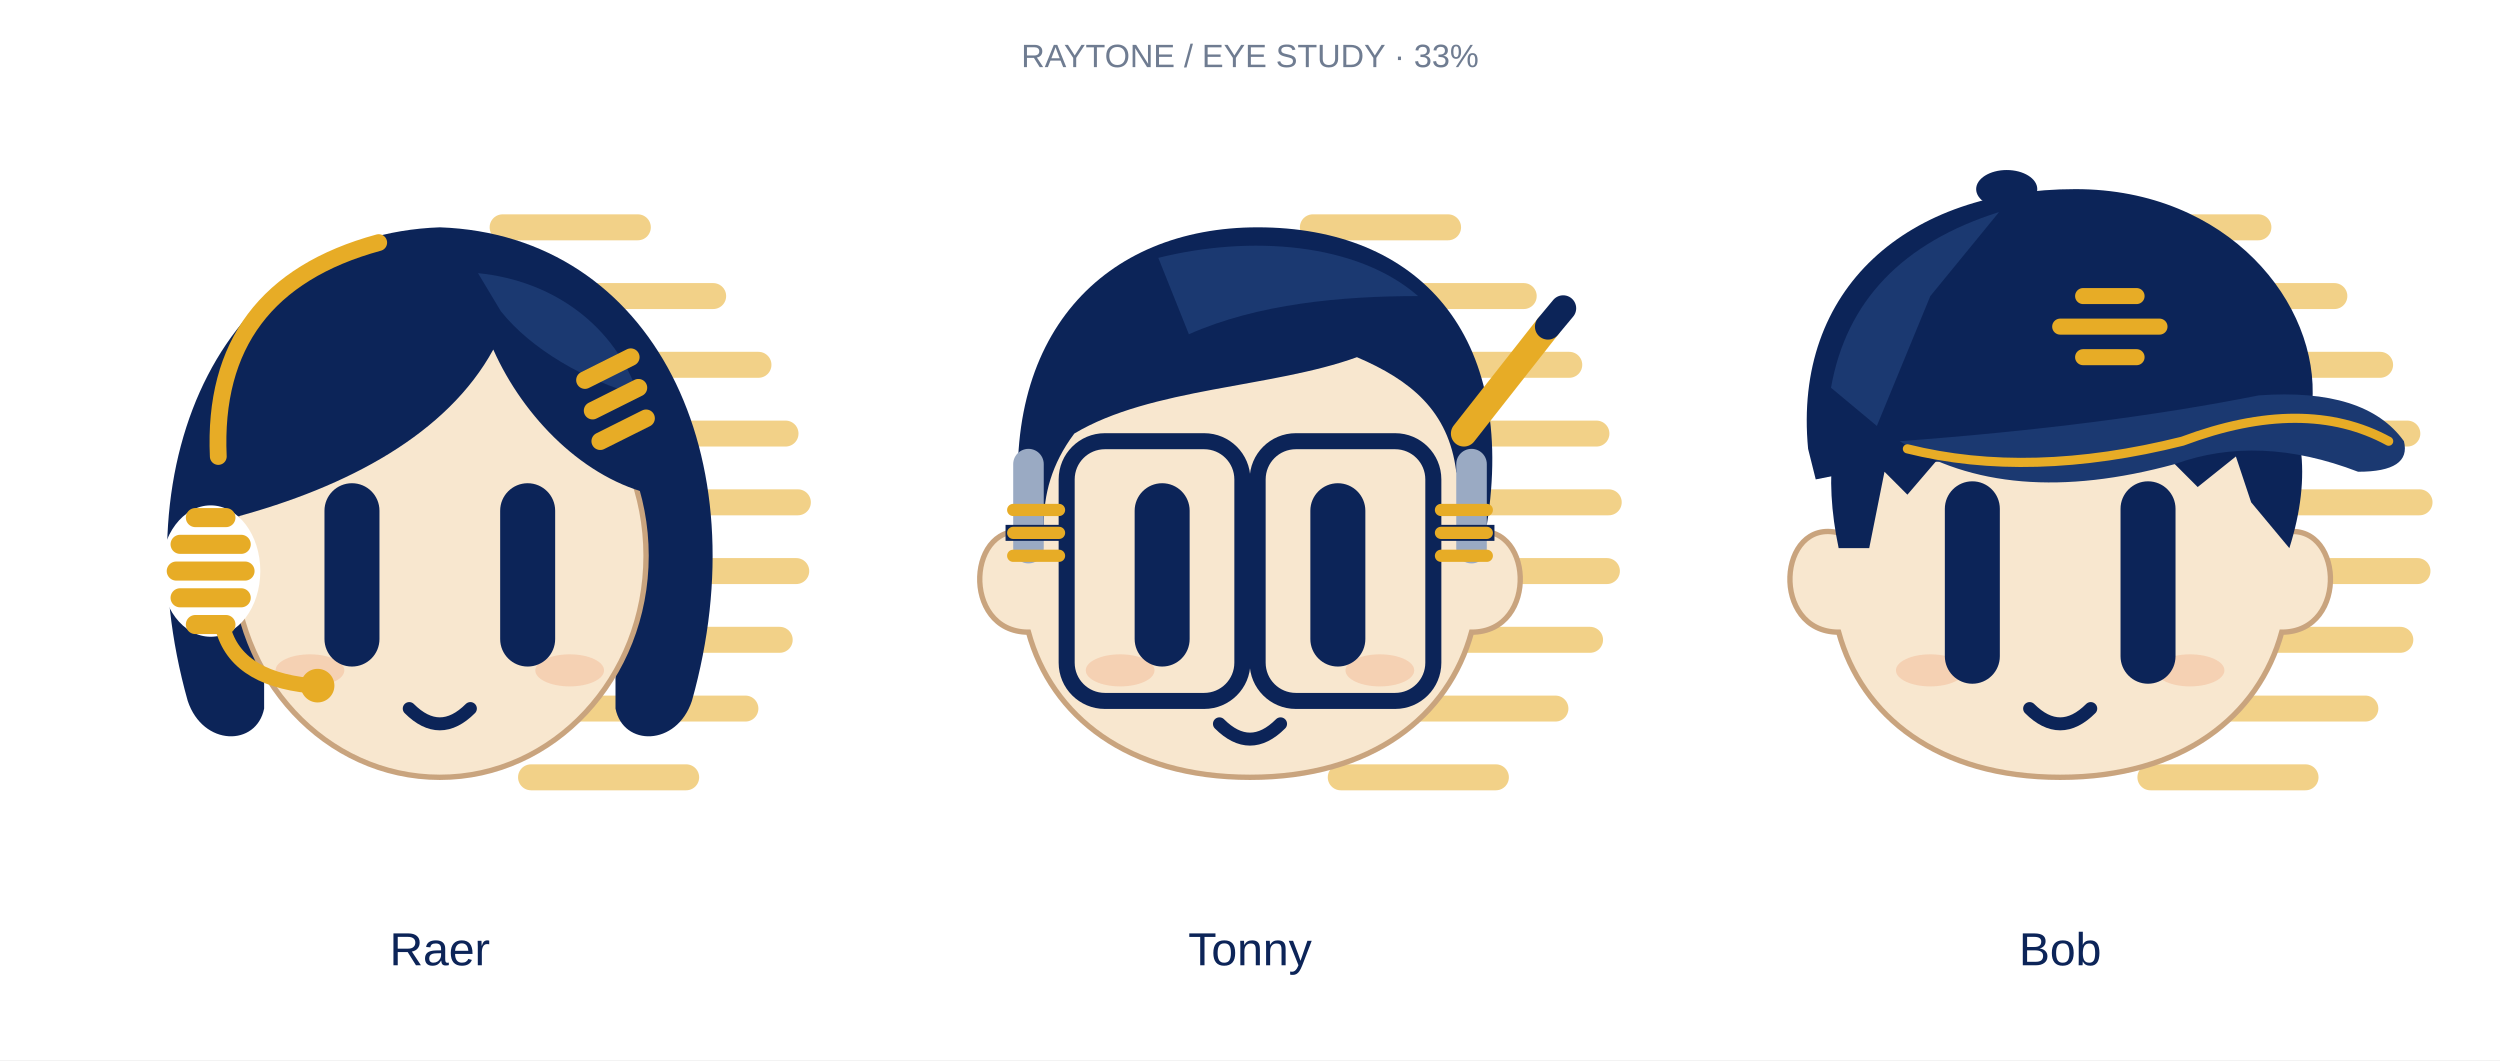
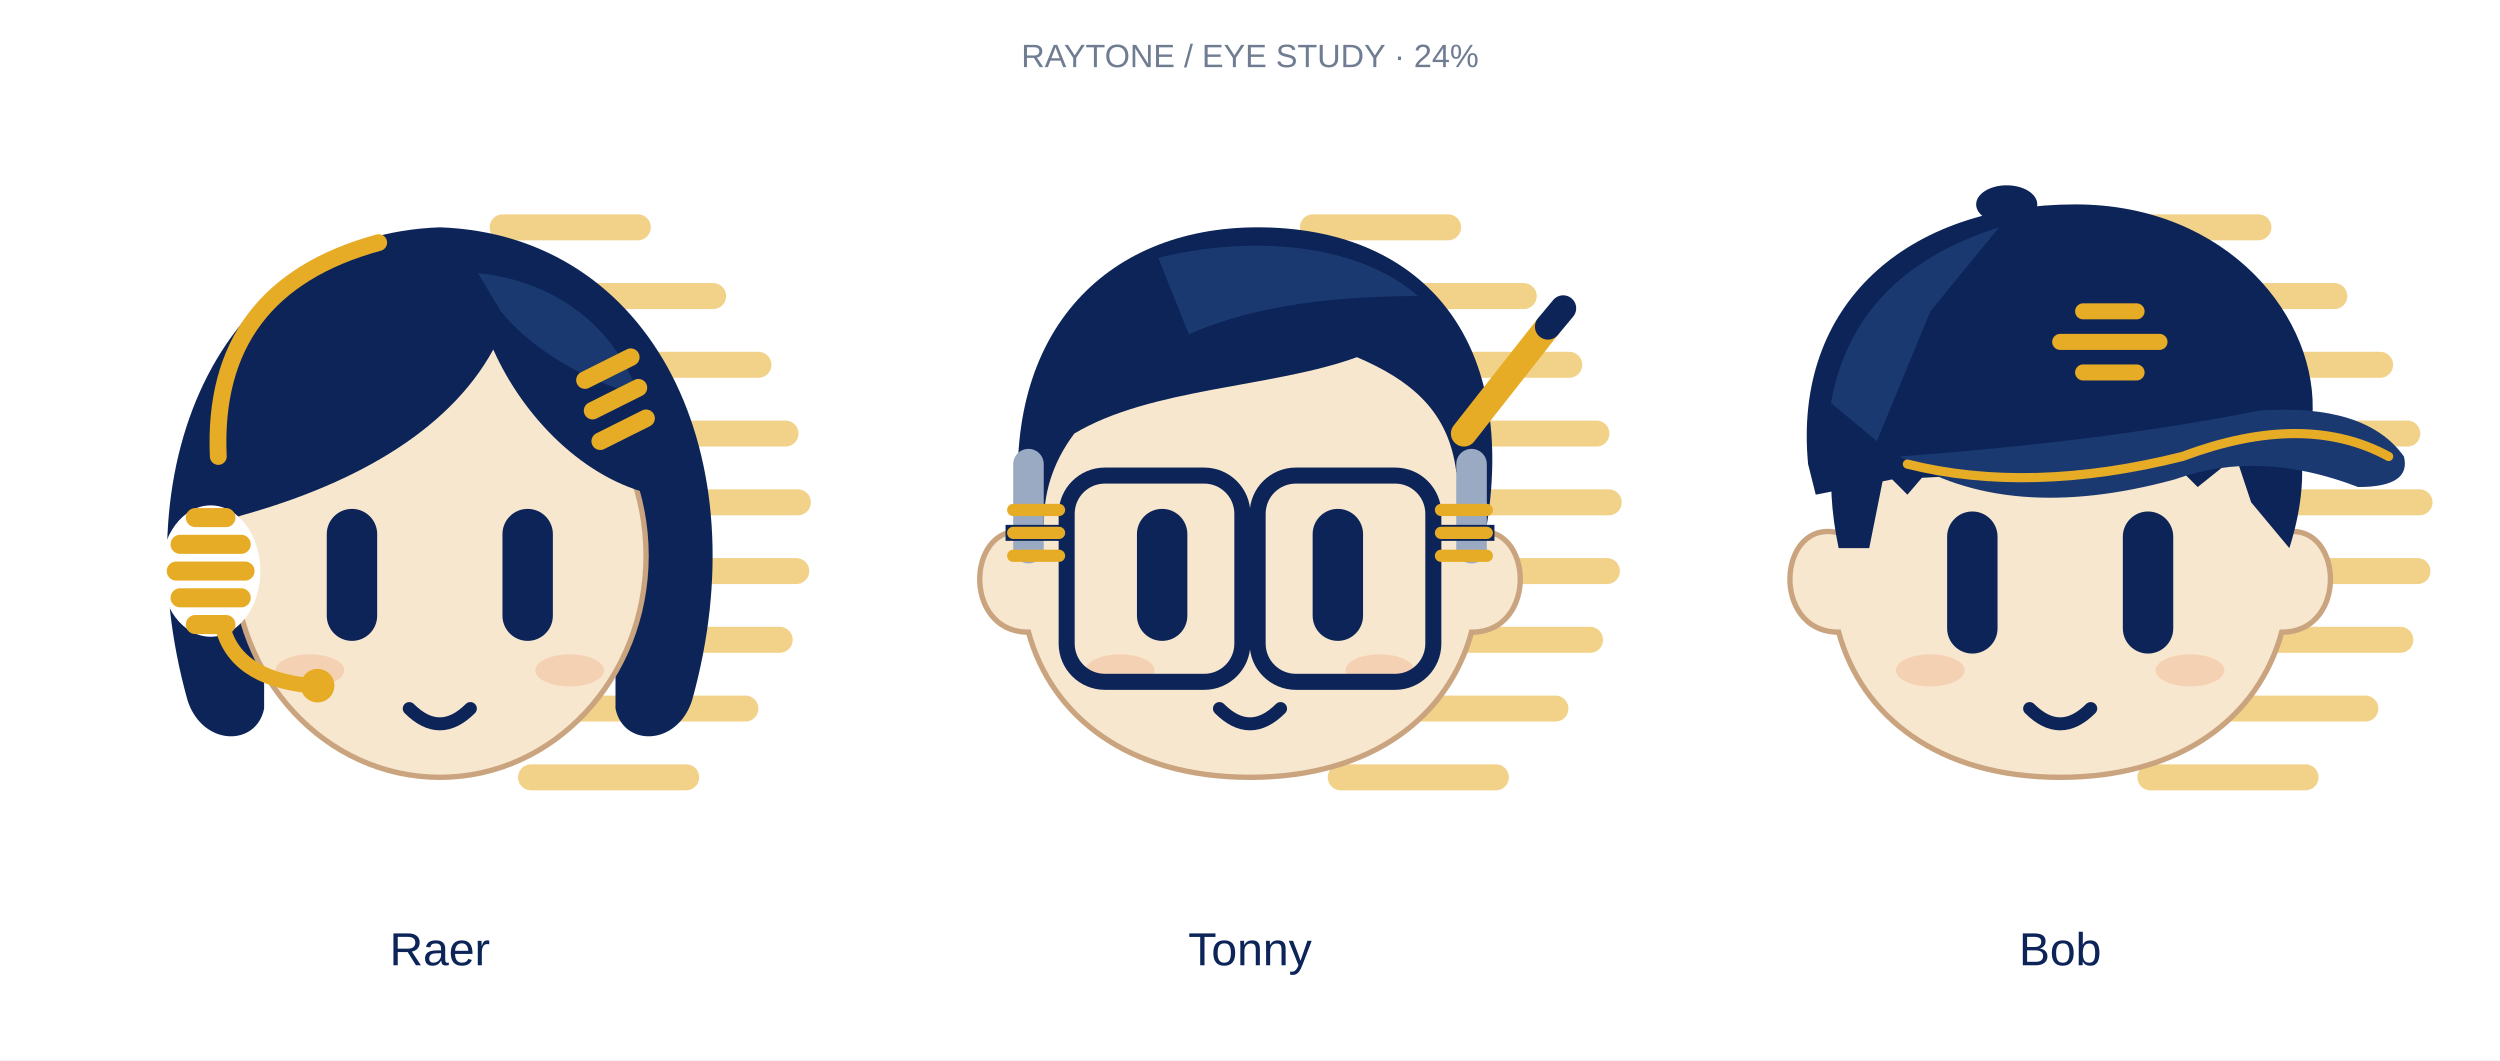
<svg xmlns="http://www.w3.org/2000/svg" width="1080" height="458" viewBox="0 0 1080 458">
  <rect width="1080" height="458" fill="white" />
  <style>.happy-eye,.glint,.mouth&gt;*{opacity:0}.mouth&gt;.m-smile{opacity:1}text{font-family:Arial,sans-serif;font-size:20px;fill:#0C2458}</style>
-   <text x="540" y="29" text-anchor="middle" style="font-size:14px;fill:#6F7C91">RAYTONE / EYE STUDY · 33%</text>
+   <text x="540" y="29" text-anchor="middle" style="font-size:14px;fill:#6F7C91">RAYTONE / EYE STUDY · 24%</text>
  <g transform="translate(25 52)">
    <svg width="330" height="330" viewBox="0 0 400 400" fill="none" aria-hidden="true">
      <g class="halo" transform="scale(4)" opacity=".55">
        <line class="ray" style="--i:0" x1="58.222" x2="75.923" y1="14" y2="14" stroke="#E7AC26" stroke-width="3.4" stroke-linecap="round" transform="translate(0 0)" />
        <line class="ray" style="--i:1" x1="56.285" x2="85.707" y1="23" y2="23" stroke="#E7AC26" stroke-width="3.4" stroke-linecap="round" transform="translate(0.07629543 0)" />
        <line class="ray" style="--i:2" x1="65.256" x2="91.425" y1="32" y2="32" stroke="#E7AC26" stroke-width="3.4" stroke-linecap="round" transform="translate(0.2885503 0)" />
        <line class="ray" style="--i:3" x1="59.146" x2="94.665" y1="41" y2="41" stroke="#E7AC26" stroke-width="3.4" stroke-linecap="round" transform="translate(0.5904959 0)" />
        <line class="ray" style="--i:4" x1="64.868" x2="95.957" y1="50" y2="50" stroke="#E7AC26" stroke-width="3.4" stroke-linecap="round" transform="translate(0.9163119 0)" />
        <line class="ray" style="--i:5" x1="57.456" x2="95.464" y1="59" y2="59" stroke="#E7AC26" stroke-width="3.4" stroke-linecap="round" transform="translate(1.194975 0)" />
        <line class="ray" style="--i:6" x1="65.801" x2="93.128" y1="68" y2="68" stroke="#E7AC26" stroke-width="3.4" stroke-linecap="round" transform="translate(1.36574 0)" />
        <line class="ray" style="--i:7" x1="59.723" x2="88.613" y1="77" y2="77" stroke="#E7AC26" stroke-width="3.4" stroke-linecap="round" transform="translate(1.391382 0)" />
        <line class="ray" style="--i:8" x1="60.675" x2="80.984" y1="86" y2="86" stroke="#E7AC26" stroke-width="3.4" stroke-linecap="round" transform="translate(1.266312 0)" />
      </g>
      <g class="drag-group">
        <g class="follow-group" transform="translate(0 0) rotate(0 200 235)">
          <g class="action-group">
            <g class="gesture-group">
              <g class="breath">
                <g transform="scale(4)">
                  <path d="M17 76C8 44 22 15 50 14C78 15 92 44 83 76C81 82 74 82 73 77V52H27V77C26 82 19 82 17 76Z" fill="#0C2458" />
                  <ellipse cx="50" cy="57" rx="27" ry="29" fill="#F8E7CF" stroke="#C9A47E" stroke-width=".7" />
                  <g fill="#F4C7A7" opacity=".7">
                    <ellipse cx="33" cy="72" rx="4.5" ry="2.1" />
                    <ellipse cx="67" cy="72" rx="4.5" ry="2.1" />
                  </g>
                  <path d="M23 52C21 30 35 18 52 18C69 18 80 30 78 49C69 47 61 39 57 30C51 41 38 48 23 52Z" fill="#0C2458" />
                  <path d="M55 20C65 21 73 27 76 36C69 34 62 30 58 25Z" fill="#1B3971" />
                  <path d="M21 44Q20 22 42 16" stroke="#E7AC26" stroke-width="2.2" stroke-linecap="round" />
                  <g stroke="#E7AC26" stroke-width="2.3" stroke-linecap="round">
                    <path d="M69 34L75 31M70 38L76 35M71 42L77 39" />
                  </g>
                  <ellipse cx="20" cy="59" rx="6.5" ry="8.6" fill="#FFF" />
                  <g stroke="#E7AC26" stroke-width="2.5" stroke-linecap="round">
                    <path d="M18 52H22M16 55.5H24M15.5 59H24.5M16 62.5H24M18 66H22" />
                  </g>
                  <path d="M21.5 66Q23 73 33 74" stroke="#E7AC26" stroke-width="2" stroke-linecap="round" />
                  <circle class="mic" cx="34" cy="74" r="2.2" fill="#E7AC26" />
                </g>
                <g>
                  <g class="gaze" transform="translate(0 0)">
                    <g class="thinking-gaze">
                      <g transform="scale(4)">
                        <g transform="translate(38.5 59.5)">
                          <g class="blink" transform="scale(1 1)">
                            <g class="expression">
-                               <rect class="open-eye" x="-3.6" y="-12" width="7.2" height="24" rx="3.6" fill="#0C2458" />
+                               <rect class="open-eye" x="-3.3" y="-8.64" width="6.6" height="17.28" rx="3.3" fill="#0C2458" />
                              <path class="happy-eye" d="M-5.2 1Q0-6.4 5.2 1" stroke="#0C2458" stroke-width="3.4" stroke-linecap="round" />
                            </g>
                          </g>
                        </g>
                        <g transform="translate(61.5 59.5)">
                          <g class="blink" transform="scale(1 1)">
                            <g class="expression">
-                               <rect class="open-eye" x="-3.6" y="-12" width="7.2" height="24" rx="3.6" fill="#0C2458" />
+                               <rect class="open-eye" x="-3.3" y="-8.64" width="6.6" height="17.28" rx="3.3" fill="#0C2458" />
                              <path class="happy-eye" d="M-5.2 1Q0-6.4 5.2 1" stroke="#0C2458" stroke-width="3.4" stroke-linecap="round" />
                            </g>
                          </g>
                        </g>
                      </g>
                    </g>
                  </g>
                </g>
                <g transform="scale(4)">
                  <g transform="translate(50 78)">
                    <g class="mouth">
                      <path class="m-smile" d="M-4 -1Q0 3 4 -1" stroke="#0C2458" stroke-width="1.7" stroke-linecap="round" />
                      <path class="m-flat" d="M-2.6 0H2.6" stroke="#0C2458" stroke-width="1.7" stroke-linecap="round" />
                      <ellipse class="m-o" rx="1.7" ry="2.1" fill="#0C2458" />
                      <path class="m-open" d="M-4.4 -1.4Q0 -1.9 4.4 -1.4Q3.6 5 0 5Q-3.6 5 -4.4 -1.4Z" fill="#0C2458" />
                      <path class="m-frown" d="M-3.4 1.6Q0 -1.6 3.4 1.6" stroke="#0C2458" stroke-width="1.7" stroke-linecap="round" />
                    </g>
                  </g>
                </g>
              </g>
            </g>
          </g>
        </g>
      </g>
    </svg>
  </g>
  <text x="190" y="417" text-anchor="middle">Raer</text>
  <g transform="translate(375 52)">
    <svg width="330" height="330" viewBox="0 0 400 400" fill="none" aria-hidden="true">
      <defs>
        <clipPath id="lenses-gif-man">
-           <rect x="108" y="172" width="84" height="128" rx="15" />
-           <rect x="208" y="172" width="84" height="128" rx="15" />
+           <rect x="108" y="190" width="84" height="100" rx="15" />
+           <rect x="208" y="190" width="84" height="100" rx="15" />
        </clipPath>
      </defs>
      <g class="halo" transform="scale(4)" opacity=".55">
        <line class="ray" style="--i:0" x1="58.222" x2="75.923" y1="14" y2="14" stroke="#E7AC26" stroke-width="3.4" stroke-linecap="round" transform="translate(0.006476512 0)" />
        <line class="ray" style="--i:1" x1="56.285" x2="85.707" y1="23" y2="23" stroke="#E7AC26" stroke-width="3.4" stroke-linecap="round" transform="translate(0.1251956 0)" />
        <line class="ray" style="--i:2" x1="65.256" x2="91.425" y1="32" y2="32" stroke="#E7AC26" stroke-width="3.4" stroke-linecap="round" transform="translate(0.3692145 0)" />
        <line class="ray" style="--i:3" x1="59.146" x2="94.665" y1="41" y2="41" stroke="#E7AC26" stroke-width="3.4" stroke-linecap="round" transform="translate(0.6853403 0)" />
        <line class="ray" style="--i:4" x1="64.868" x2="95.957" y1="50" y2="50" stroke="#E7AC26" stroke-width="3.4" stroke-linecap="round" transform="translate(1.004662 0)" />
        <line class="ray" style="--i:5" x1="57.456" x2="95.464" y1="59" y2="59" stroke="#E7AC26" stroke-width="3.4" stroke-linecap="round" transform="translate(1.257571 0)" />
        <line class="ray" style="--i:6" x1="65.801" x2="93.128" y1="68" y2="68" stroke="#E7AC26" stroke-width="3.4" stroke-linecap="round" transform="translate(1.388937 0)" />
        <line class="ray" style="--i:7" x1="59.723" x2="88.613" y1="77" y2="77" stroke="#E7AC26" stroke-width="3.4" stroke-linecap="round" transform="translate(1.370124 0)" />
        <line class="ray" style="--i:8" x1="60.675" x2="80.984" y1="86" y2="86" stroke="#E7AC26" stroke-width="3.4" stroke-linecap="round" transform="translate(1.205232 0)" />
      </g>
      <g class="drag-group">
        <g class="follow-group" transform="translate(0 0) rotate(0 200 235)">
          <g class="action-group">
            <g class="gesture-group">
              <g class="breath">
                <g transform="scale(4)">
                  <path d="M22 45Q24 29 50 29Q76 29 78 45L79 54C87 52 88 67 79 67C76 78 66 86 50 86C34 86 24 78 21 67C12 67 13 52 21 54Z" fill="#F8E7CF" stroke="#C9A47E" stroke-width=".7" />
                  <g fill="#F4C7A7" opacity=".7">
                    <ellipse cx="33" cy="72" rx="4.5" ry="2.1" />
                    <ellipse cx="67" cy="72" rx="4.5" ry="2.1" />
                  </g>
                  <path d="M20 53C17 28 31 14 51 14C72 14 85 28 81 53L77 46C76 38 71 34 64 31C53 35 37 35 27 41C24 45 23 49 23 53Z" fill="#0C2458" />
                  <path d="M38 18C50 15 64 16 72 23C62 23 51 24 42 28Z" fill="#1B3971" />
                  <path d="M21 45V56M79 45V56" stroke="#9AAAC3" stroke-width="4" stroke-linecap="round" />
                  <path d="M78 41L89 27" stroke="#E7AC26" stroke-width="3.4" stroke-linecap="round" />
                  <path d="M89 27L91 24.6" stroke="#0C2458" stroke-width="3.4" stroke-linecap="round" />
                </g>
                <g clip-path="url(#lenses-gif-man)">
                  <g class="gaze" transform="translate(0 0)">
                    <g class="thinking-gaze">
                      <g transform="scale(4)">
                        <g transform="translate(38.5 59.5)">
                          <g class="blink" transform="scale(1 1)">
                            <g class="expression">
-                               <rect class="open-eye" x="-3.6" y="-12" width="7.2" height="24" rx="3.6" fill="#0C2458" />
+                               <rect class="open-eye" x="-3.3" y="-8.64" width="6.6" height="17.28" rx="3.3" fill="#0C2458" />
                              <path class="happy-eye" d="M-5.2 1Q0-6.4 5.2 1" stroke="#0C2458" stroke-width="3.4" stroke-linecap="round" />
                            </g>
                          </g>
                        </g>
                        <g transform="translate(61.5 59.5)">
                          <g class="blink" transform="scale(1 1)">
                            <g class="expression">
-                               <rect class="open-eye" x="-3.6" y="-12" width="7.2" height="24" rx="3.6" fill="#0C2458" />
+                               <rect class="open-eye" x="-3.3" y="-8.64" width="6.6" height="17.28" rx="3.3" fill="#0C2458" />
                              <path class="happy-eye" d="M-5.2 1Q0-6.4 5.2 1" stroke="#0C2458" stroke-width="3.4" stroke-linecap="round" />
                            </g>
                          </g>
                        </g>
                      </g>
                    </g>
                  </g>
                </g>
                <g transform="scale(4)">
                  <g stroke="#0C2458" stroke-width="2.1">
-                     <rect x="26" y="42" width="23" height="34" rx="5" />
-                     <rect x="51" y="42" width="23" height="34" rx="5" />
+                     <rect x="26" y="46.5" width="23" height="27" rx="5" />
+                     <rect x="51" y="46.5" width="23" height="27" rx="5" />
                    <path d="M49 53Q50 51 51 53M26 54H18M74 54H82" />
                  </g>
                  <g stroke="#E7AC26" stroke-width="1.6" stroke-linecap="round">
                    <path d="M19 51H25M19 54H25M19 57H25M75 51H81M75 54H81M75 57H81" />
                  </g>
                  <g class="glint" stroke="#FFF" stroke-width="1.6" stroke-linecap="round">
-                     <path d="M30 66L35 48M55 66L60 48" />
-                   </g>
-                   <g transform="translate(50 80)">
+                     <path d="M30 66L34 52M55 66L59 52" />
+                   </g>
+                   <g transform="translate(50 78)">
                    <g class="mouth">
                      <path class="m-smile" d="M-4 -1Q0 3 4 -1" stroke="#0C2458" stroke-width="1.7" stroke-linecap="round" />
                      <path class="m-flat" d="M-2.6 0H2.6" stroke="#0C2458" stroke-width="1.7" stroke-linecap="round" />
                      <ellipse class="m-o" rx="1.7" ry="2.1" fill="#0C2458" />
                      <path class="m-open" d="M-4.4 -1.4Q0 -1.9 4.4 -1.4Q3.6 5 0 5Q-3.6 5 -4.4 -1.4Z" fill="#0C2458" />
                      <path class="m-frown" d="M-3.4 1.6Q0 -1.6 3.4 1.6" stroke="#0C2458" stroke-width="1.7" stroke-linecap="round" />
                    </g>
                  </g>
                </g>
              </g>
            </g>
          </g>
        </g>
      </g>
    </svg>
  </g>
  <text x="540" y="417" text-anchor="middle">Tonny</text>
  <g transform="translate(725 52)">
    <svg width="330" height="330" viewBox="0 0 400 400" fill="none" aria-hidden="true">
      <g class="halo" transform="scale(4)" opacity=".55">
        <line class="ray" style="--i:0" x1="58.222" x2="75.923" y1="14" y2="14" stroke="#E7AC26" stroke-width="3.4" stroke-linecap="round" transform="translate(0.0257862 0)" />
        <line class="ray" style="--i:1" x1="56.285" x2="85.707" y1="23" y2="23" stroke="#E7AC26" stroke-width="3.4" stroke-linecap="round" transform="translate(0.184732 0)" />
        <line class="ray" style="--i:2" x1="65.256" x2="91.425" y1="32" y2="32" stroke="#E7AC26" stroke-width="3.4" stroke-linecap="round" transform="translate(0.4559996 0)" />
        <line class="ray" style="--i:3" x1="59.146" x2="94.665" y1="41" y2="41" stroke="#E7AC26" stroke-width="3.4" stroke-linecap="round" transform="translate(0.780456 0)" />
        <line class="ray" style="--i:4" x1="64.868" x2="95.957" y1="50" y2="50" stroke="#E7AC26" stroke-width="3.4" stroke-linecap="round" transform="translate(1.087374 0)" />
        <line class="ray" style="--i:5" x1="57.456" x2="95.464" y1="59" y2="59" stroke="#E7AC26" stroke-width="3.4" stroke-linecap="round" transform="translate(1.30985 0)" />
        <line class="ray" style="--i:6" x1="65.801" x2="93.128" y1="68" y2="68" stroke="#E7AC26" stroke-width="3.4" stroke-linecap="round" transform="translate(1.399386 0)" />
        <line class="ray" style="--i:7" x1="59.723" x2="88.613" y1="77" y2="77" stroke="#E7AC26" stroke-width="3.4" stroke-linecap="round" transform="translate(1.336465 0)" />
        <line class="ray" style="--i:8" x1="60.675" x2="80.984" y1="86" y2="86" stroke="#E7AC26" stroke-width="3.4" stroke-linecap="round" transform="translate(1.134803 0)" />
      </g>
      <g class="drag-group">
        <g class="follow-group" transform="translate(0 0) rotate(0 200 235)">
          <g class="action-group">
            <g class="gesture-group">
              <g class="breath">
                <g transform="scale(4)">
                  <path d="M22 45Q24 29 50 29Q76 29 78 45L79 54C87 52 88 67 79 67C76 78 66 86 50 86C34 86 24 78 21 67C12 67 13 52 21 54Z" fill="#F8E7CF" stroke="#C9A47E" stroke-width=".7" />
                  <g fill="#F4C7A7" opacity=".7">
                    <ellipse cx="33" cy="72" rx="4.5" ry="2.1" />
                    <ellipse cx="67" cy="72" rx="4.5" ry="2.1" />
                  </g>
                  <path d="M21 56C17 37 25 23 49 24C76 24 86 37 80 56L75 50L73 44L68 48L62 42L36 42L30 49L27 46L25 56Z" fill="#0C2458" />
-                   <g transform="translate(0 -4)">
+                   <g transform="translate(0 -2)">
                    <ellipse cx="43" cy="13" rx="4" ry="2.5" fill="#0C2458" />
                    <path d="M17 47C15 26 30 13 52 13C72 13 84 28 83 41L83 46L28 49L18 51Z" fill="#0C2458" />
                    <path d="M20 39Q23 22 42 16L33 27L26 44Z" fill="#1B3971" />
                    <path d="M29 46Q56 44 76 40Q90 39 95 46Q96 50 89 50Q76 45 65 49Q43 55 29 46Z" fill="#1B3971" />
                    <path d="M30 47Q46 51 66 46Q82 40 93 46" stroke="#E7AC26" stroke-width="1.2" stroke-linecap="round" />
                    <g stroke="#E7AC26" stroke-width="2.1" stroke-linecap="round">
                      <path d="M53 27H60M50 31H63M53 35H60" />
                    </g>
                  </g>
                </g>
                <g>
                  <g class="gaze" transform="translate(0 0)">
                    <g class="thinking-gaze">
                      <g transform="scale(4)">
                        <g transform="translate(38.5 60.5)">
                          <g class="blink" transform="scale(1 1)">
                            <g class="expression">
-                               <rect class="open-eye" x="-3.6" y="-13.25" width="7.2" height="26.5" rx="3.6" fill="#0C2458" />
+                               <rect class="open-eye" x="-3.3" y="-9.3" width="6.6" height="18.6" rx="3.3" fill="#0C2458" />
                              <path class="happy-eye" d="M-5.2 1Q0-6.4 5.2 1" stroke="#0C2458" stroke-width="3.4" stroke-linecap="round" />
                            </g>
                          </g>
                        </g>
                        <g transform="translate(61.5 60.5)">
                          <g class="blink" transform="scale(1 1)">
                            <g class="expression">
-                               <rect class="open-eye" x="-3.6" y="-13.25" width="7.2" height="26.5" rx="3.6" fill="#0C2458" />
+                               <rect class="open-eye" x="-3.3" y="-9.3" width="6.6" height="18.6" rx="3.3" fill="#0C2458" />
                              <path class="happy-eye" d="M-5.2 1Q0-6.4 5.2 1" stroke="#0C2458" stroke-width="3.4" stroke-linecap="round" />
                            </g>
                          </g>
                        </g>
                      </g>
                    </g>
                  </g>
                </g>
                <g transform="scale(4)">
                  <g transform="translate(50 78)">
                    <g class="mouth">
                      <path class="m-smile" d="M-4 -1Q0 3 4 -1" stroke="#0C2458" stroke-width="1.7" stroke-linecap="round" />
                      <path class="m-flat" d="M-2.6 0H2.6" stroke="#0C2458" stroke-width="1.7" stroke-linecap="round" />
                      <ellipse class="m-o" rx="1.7" ry="2.1" fill="#0C2458" />
                      <path class="m-open" d="M-4.4 -1.4Q0 -1.9 4.4 -1.4Q3.6 5 0 5Q-3.6 5 -4.4 -1.4Z" fill="#0C2458" />
                      <path class="m-frown" d="M-3.4 1.6Q0 -1.6 3.4 1.6" stroke="#0C2458" stroke-width="1.7" stroke-linecap="round" />
                    </g>
                  </g>
                </g>
              </g>
            </g>
          </g>
        </g>
      </g>
    </svg>
  </g>
  <text x="890" y="417" text-anchor="middle">Bob</text>
</svg>
